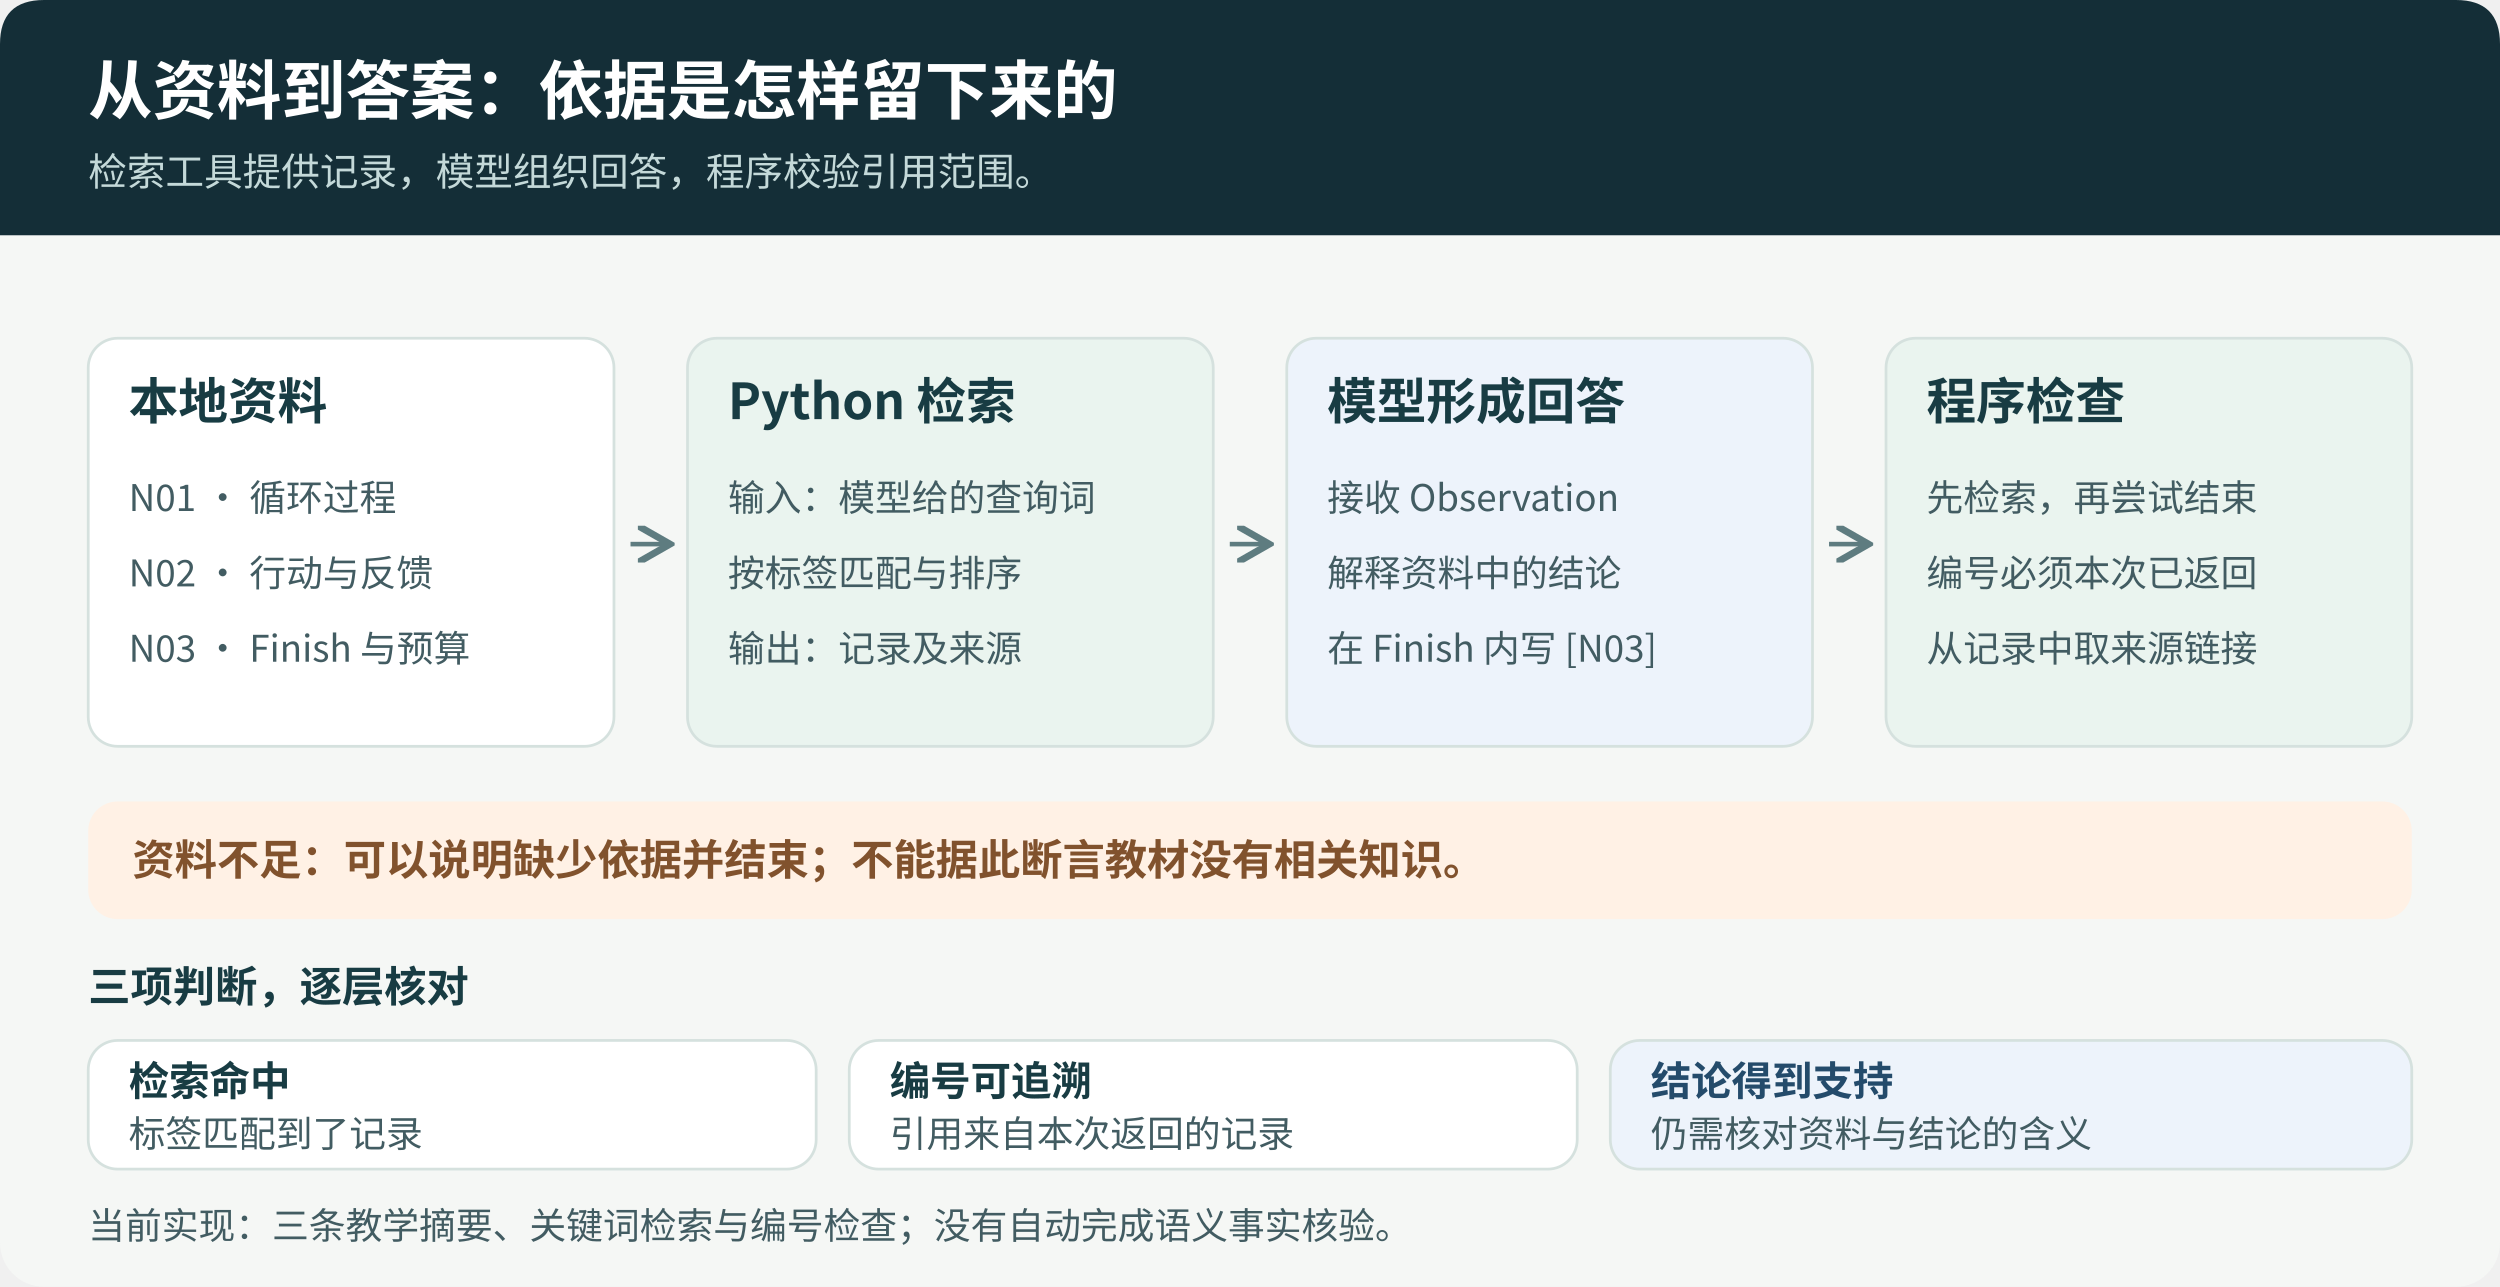
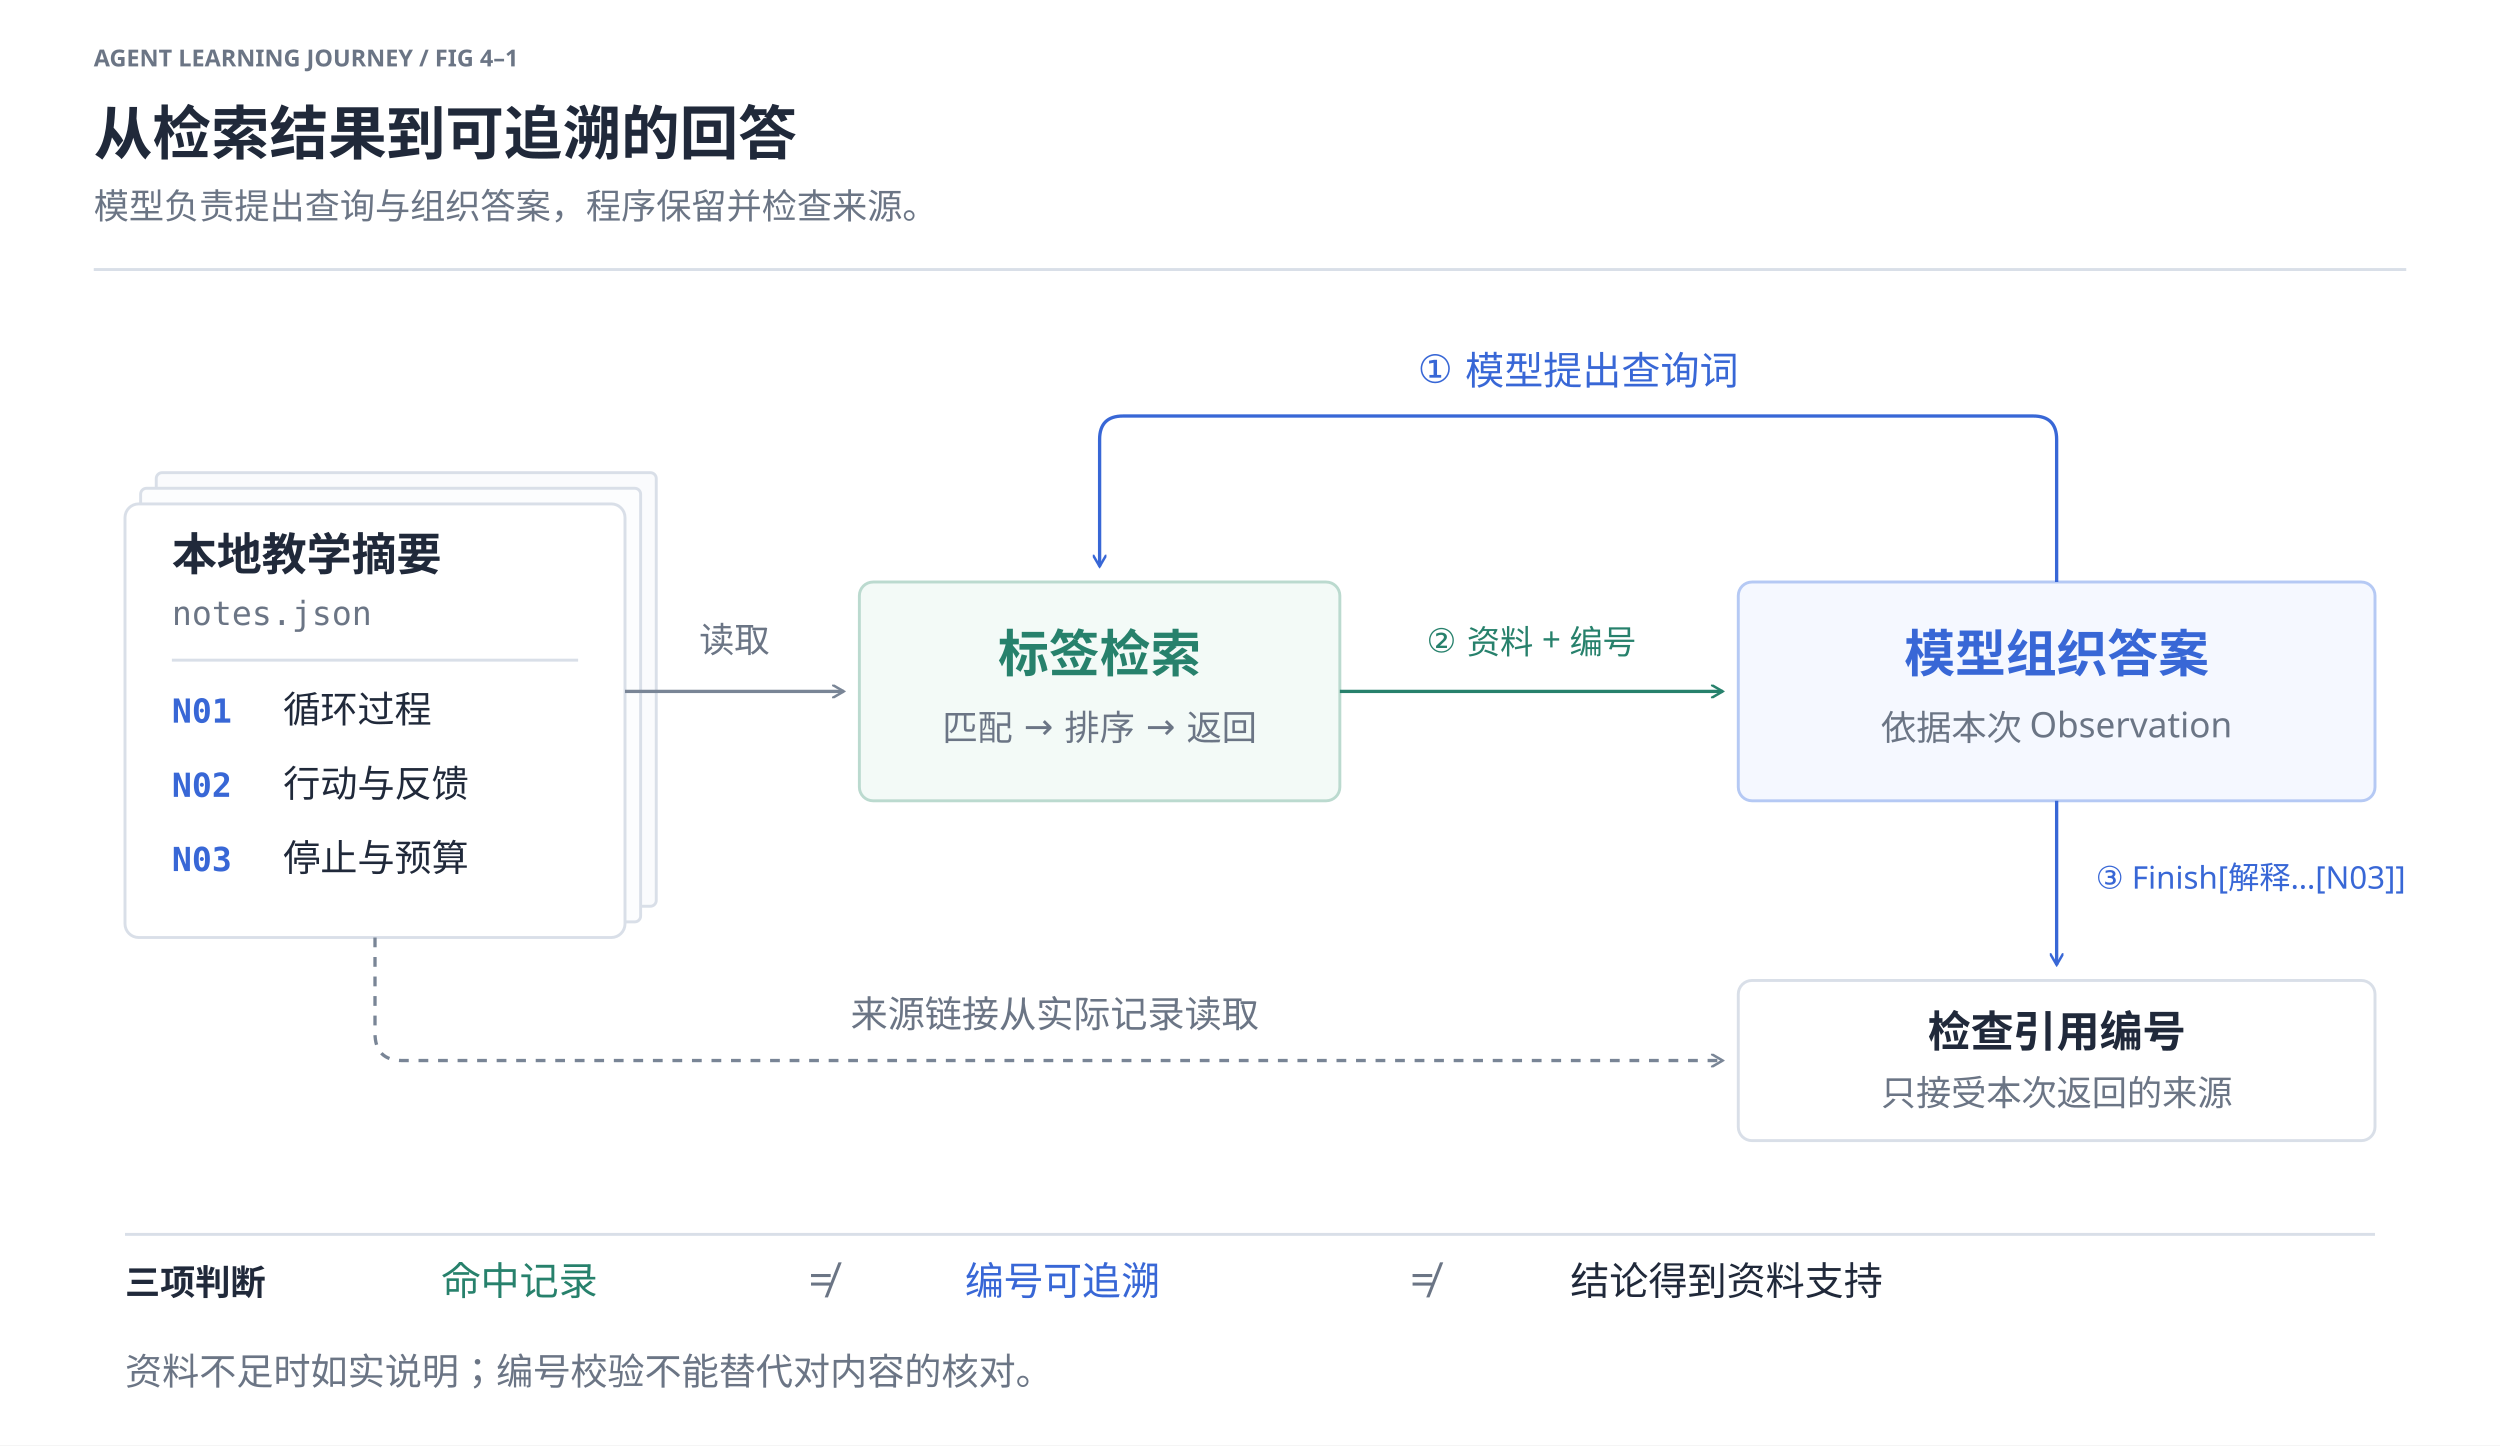
- <svg xmlns="http://www.w3.org/2000/svg" width="1360" height="700" viewBox="0 0 1360 700" role="img" aria-labelledby="title desc">
+ <svg xmlns="http://www.w3.org/2000/svg" width="1280" height="740" viewBox="0 0 1280 740" role="img" aria-labelledby="title desc">
  <defs>
-     <marker id="arrow" markerWidth="8" markerHeight="8" refX="6" refY="4" orient="auto">
-       <path d="M0 0L7 4L0 8" fill="none" stroke="#5e7c80" stroke-width="1.5" />
+     <marker id="arrow-gray" markerWidth="7" markerHeight="7" refX="6" refY="3.5" orient="auto" markerUnits="userSpaceOnUse">
+       <path d="M0 0L6 3.5L0 7" fill="none" stroke="#798596" stroke-width="1.3" />
+     </marker>
+     <marker id="arrow-blue" markerWidth="7" markerHeight="7" refX="6" refY="3.5" orient="auto" markerUnits="userSpaceOnUse">
+       <path d="M0 0L6 3.5L0 7" fill="none" stroke="#3867D6" stroke-width="1.3" />
+     </marker>
+     <marker id="arrow-green" markerWidth="7" markerHeight="7" refX="6" refY="3.5" orient="auto" markerUnits="userSpaceOnUse">
+       <path d="M0 0L6 3.5L0 7" fill="none" stroke="#27816C" stroke-width="1.3" />
+     </marker>
+     <marker id="arrow-orange" markerWidth="7" markerHeight="7" refX="6" refY="3.5" orient="auto" markerUnits="userSpaceOnUse">
+       <path d="M0 0L6 3.5L0 7" fill="none" stroke="#B36535" stroke-width="1.3" />
    </marker>
  </defs>
-   <rect width="1360" height="700" rx="24" fill="#f5f7f5" />
-   <path d="M24 0H1336Q1360 0 1360 24V128H0V24Q0 0 24 0Z" fill="#142e37" />
-   <g font-family="Microsoft YaHei, Noto Sans CJK SC, sans-serif">
-     <text x="48" y="62" font-size="35" fill="#ffffff" font-weight="700">从资料到答案：依据是怎样留下来的</text>
-     <text x="48" y="101" font-size="21" fill="#c4d9d9" font-weight="400">检索工具提供记录，模型组织回答，程序校验引用范围。</text>
-     <rect x="48" y="184" width="286" height="222" rx="16" fill="#fff" stroke="#d5e1de" stroke-width="1.5" />
-     <text x="70" y="228" font-size="27" fill="#183c43" font-weight="700">本地资料</text>
-     <text x="70" y="278" font-size="20" fill="#425c62" font-weight="400">N01 · 循环过程</text>
-     <text x="70" y="319" font-size="20" fill="#425c62" font-weight="400">N02 · 行动与反馈</text>
-     <text x="70" y="360" font-size="20" fill="#425c62" font-weight="400">N03 · Finish 与预算</text>
-     <rect x="374" y="184" width="286" height="222" rx="16" fill="#eaf4ef" stroke="#d5e1de" stroke-width="1.5" />
-     <text x="396" y="228" font-size="27" fill="#183c43" font-weight="700">Python 检索</text>
-     <text x="396" y="278" font-size="20" fill="#425c62" font-weight="400">输入：模型给的查询词</text>
-     <text x="396" y="319" font-size="20" fill="#425c62" font-weight="400">按标签匹配与排序</text>
-     <text x="396" y="360" font-size="20" fill="#425c62" font-weight="400">输出：记录及来源</text>
-     <rect x="700" y="184" width="286" height="222" rx="16" fill="#edf3fb" stroke="#d5e1de" stroke-width="1.5" />
-     <text x="722" y="228" font-size="27" fill="#183c43" font-weight="700">模型形成回答</text>
-     <text x="722" y="278" font-size="20" fill="#425c62" font-weight="400">接收 Observation</text>
-     <text x="722" y="319" font-size="20" fill="#425c62" font-weight="400">解释资料中的结论</text>
-     <text x="722" y="360" font-size="20" fill="#425c62" font-weight="400">在 Finish 内写 [N03]</text>
-     <rect x="1026" y="184" width="286" height="222" rx="16" fill="#eaf4ef" stroke="#d5e1de" stroke-width="1.5" />
-     <text x="1048" y="228" font-size="27" fill="#183c43" font-weight="700">程序检查</text>
-     <text x="1048" y="278" font-size="20" fill="#425c62" font-weight="400">先检索，再尝试结束</text>
-     <text x="1048" y="319" font-size="20" fill="#425c62" font-weight="400">编号必须本次已返回</text>
-     <text x="1048" y="360" font-size="20" fill="#425c62" font-weight="400">从记录中取来源链接</text>
-     <path d="M343 296H362" fill="none" stroke="#5e7c80" stroke-width="2.5" marker-end="url(#arrow)" />
-     <path d="M669 296H688" fill="none" stroke="#5e7c80" stroke-width="2.5" marker-end="url(#arrow)" />
-     <path d="M995 296H1014" fill="none" stroke="#5e7c80" stroke-width="2.5" marker-end="url(#arrow)" />
-     <rect x="48" y="436" width="1264" height="64" rx="16" fill="#fff1e5" stroke="none" stroke-width="1.5" />
-     <text x="72" y="476" font-size="23" fill="#81522d" font-weight="700">资料不足：可以说明缺少依据并结束；不能据此断言教材没有相关知识。</text>
-     <text x="48" y="545" font-size="23" fill="#183c43" font-weight="700">三项判断，逐层核对</text>
-     <rect x="48" y="566" width="396" height="70" rx="16" fill="#fff" stroke="#d5e1de" stroke-width="1.5" />
-     <text x="70" y="596" font-size="22" fill="#183c43" font-weight="700">检索命中</text>
-     <text x="70" y="624" font-size="20" fill="#425c62" font-weight="400">标签匹配到了记录</text>
-     <rect x="462" y="566" width="396" height="70" rx="16" fill="#fff" stroke="#d5e1de" stroke-width="1.5" />
-     <text x="484" y="596" font-size="22" fill="#183c43" font-weight="700">编号可追溯</text>
-     <text x="484" y="624" font-size="20" fill="#425c62" font-weight="400">引用来自本次返回的记录</text>
-     <rect x="876" y="566" width="436" height="70" rx="16" fill="#edf3fb" stroke="#d5e1de" stroke-width="1.5" />
-     <text x="898" y="596" font-size="22" fill="#244b6b" font-weight="700">结论得到支持</text>
-     <text x="898" y="624" font-size="20" fill="#425c62" font-weight="400">仍需核对资料与结论的含义</text>
-     <text x="48" y="674" font-size="20" fill="#425c62" font-weight="400">当前实现：三条教学摘要、关键词检索与编号检查；没有自动完成语义事实核验。</text>
+   <rect width="1280" height="740" fill="white" />
+   <g font-family="Segoe UI, Microsoft YaHei, sans-serif">
+     <text x="48" y="34" font-size="12" fill="#6B7585" font-weight="600" text-anchor="start">AGENT LEARNING JOURNEY   /   FIG 4–1</text>
+     <text x="48" y="79" font-size="30" fill="#20293A" font-weight="600" text-anchor="start">从检索结果到可追溯的回答</text>
+     <text x="48" y="112" font-size="18" fill="#6B7585" font-weight="400" text-anchor="start">模型负责提出查询与组织答案，程序保留并检查来源。</text>
+     <path d="M48 138H1232" fill="none" stroke="#D9DFE8" stroke-width="1.5" />
+     <rect x="80" y="242" width="256" height="222" rx="3" fill="#FAFBFD" stroke="#D9DFE8" stroke-width="1.5" />
+     <rect x="72" y="250" width="256" height="222" rx="3" fill="#FCFDFE" stroke="#D9DFE8" stroke-width="1.5" />
+     <rect x="64" y="258" width="256" height="222" rx="7" fill="#FFFFFF" stroke="#D9DFE8" stroke-width="1.5" />
+     <text x="88" y="292" font-size="23" fill="#20293A" font-weight="600" text-anchor="start">本地教学摘要</text>
+     <text x="88" y="320" font-size="17" fill="#6B7585" font-weight="400" text-anchor="start" font-family="Consolas, Microsoft YaHei, monospace">notes.json</text>
+     <path d="M88 338H296" fill="none" stroke="#D9DFE8" stroke-width="1.5" />
+     <text x="88" y="370" font-size="17" fill="#3867D6" font-weight="600" text-anchor="start" font-family="Consolas, Microsoft YaHei, monospace">N01</text>
+     <text x="145" y="370" font-size="19" fill="#20293A" font-weight="400" text-anchor="start">循环过程</text>
+     <text x="88" y="408" font-size="17" fill="#3867D6" font-weight="600" text-anchor="start" font-family="Consolas, Microsoft YaHei, monospace">N02</text>
+     <text x="145" y="408" font-size="19" fill="#20293A" font-weight="400" text-anchor="start">行动与反馈</text>
+     <text x="88" y="446" font-size="17" fill="#3867D6" font-weight="600" text-anchor="start" font-family="Consolas, Microsoft YaHei, monospace">N03</text>
+     <text x="145" y="446" font-size="19" fill="#20293A" font-weight="400" text-anchor="start">停止与预算</text>
+     <rect x="440" y="298" width="246" height="112" rx="7" fill="#F3FAF7" stroke="#BBDACF" stroke-width="1.5" />
+     <text x="563" y="344" font-size="26" fill="#27816C" font-weight="600" text-anchor="middle">标签检索</text>
+     <text x="563" y="379" font-size="18" fill="#6B7585" font-weight="400" text-anchor="middle">匹配 → 排序 → 返回</text>
+     <rect x="890" y="298" width="326" height="112" rx="7" fill="#F5F8FF" stroke="#B5C9F4" stroke-width="1.5" />
+     <text x="1053" y="344" font-size="26" fill="#3867D6" font-weight="600" text-anchor="middle">模型组织答案</text>
+     <text x="1053" y="379" font-size="18" fill="#6B7585" font-weight="400" text-anchor="middle">依据本次 Observation</text>
+     <path d="M320 354H432" fill="none" stroke="#798596" stroke-width="1.7" marker-end="url(#arrow-gray)" />
+     <text x="376" y="334" font-size="18" fill="#6B7585" font-weight="400" text-anchor="middle">读取</text>
+     <path d="M1053 298V225Q1053 213 1041 213H575Q563 213 563 225V290" fill="none" stroke="#3867D6" stroke-width="1.7" marker-end="url(#arrow-blue)" />
+     <text x="808" y="196" font-size="20" fill="#3867D6" font-weight="400" text-anchor="middle">① 模型提出查询词</text>
+     <path d="M686 354H882" fill="none" stroke="#27816C" stroke-width="1.7" marker-end="url(#arrow-green)" />
+     <text x="784" y="334" font-size="17" fill="#27816C" font-weight="400" text-anchor="middle">② 资料 + 编号</text>
+     <path d="M1053 410V494" fill="none" stroke="#3867D6" stroke-width="1.7" marker-end="url(#arrow-blue)" />
+     <text x="1073" y="455" font-size="16" fill="#3867D6" font-weight="400" text-anchor="start">③ Finish[解释…[N03]]</text>
+     <rect x="890" y="502" width="326" height="82" rx="7" fill="#FFFFFF" stroke="#D9DFE8" stroke-width="1.5" />
+     <text x="1053" y="536" font-size="22" fill="#20293A" font-weight="600" text-anchor="middle">检查引用编号</text>
+     <text x="1053" y="566" font-size="18" fill="#6B7585" font-weight="400" text-anchor="middle">只接受本次返回的来源</text>
+     <path d="M192 480V529Q192 543 206 543H882" fill="none" stroke="#798596" stroke-width="1.7" stroke-dasharray="5 5" marker-end="url(#arrow-gray)" />
+     <text x="540" y="526" font-size="19" fill="#6B7585" font-weight="400" text-anchor="middle">来源链接从实际记录读取</text>
+     <path d="M64 632H1216" fill="none" stroke="#D9DFE8" stroke-width="1.5" />
+     <text x="64" y="663" font-size="18" fill="#20293A" font-weight="600" text-anchor="start">三项判断</text>
+     <text x="226" y="663" font-size="20" fill="#27816C" font-weight="400" text-anchor="start">命中记录</text>
+     <text x="414" y="663" font-size="22" fill="#6B7585" font-weight="400" text-anchor="start">≠</text>
+     <text x="494" y="663" font-size="20" fill="#3867D6" font-weight="400" text-anchor="start">编号可追溯</text>
+     <text x="722" y="663" font-size="22" fill="#6B7585" font-weight="400" text-anchor="start">≠</text>
+     <text x="804" y="663" font-size="20" fill="#20293A" font-weight="400" text-anchor="start">结论得到资料支持</text>
+     <text x="64" y="709" font-size="19" fill="#6B7585" font-weight="400" text-anchor="start">资料不足时如实说明；编号校验不能替代对内容的核对。</text>
  </g>
</svg>
